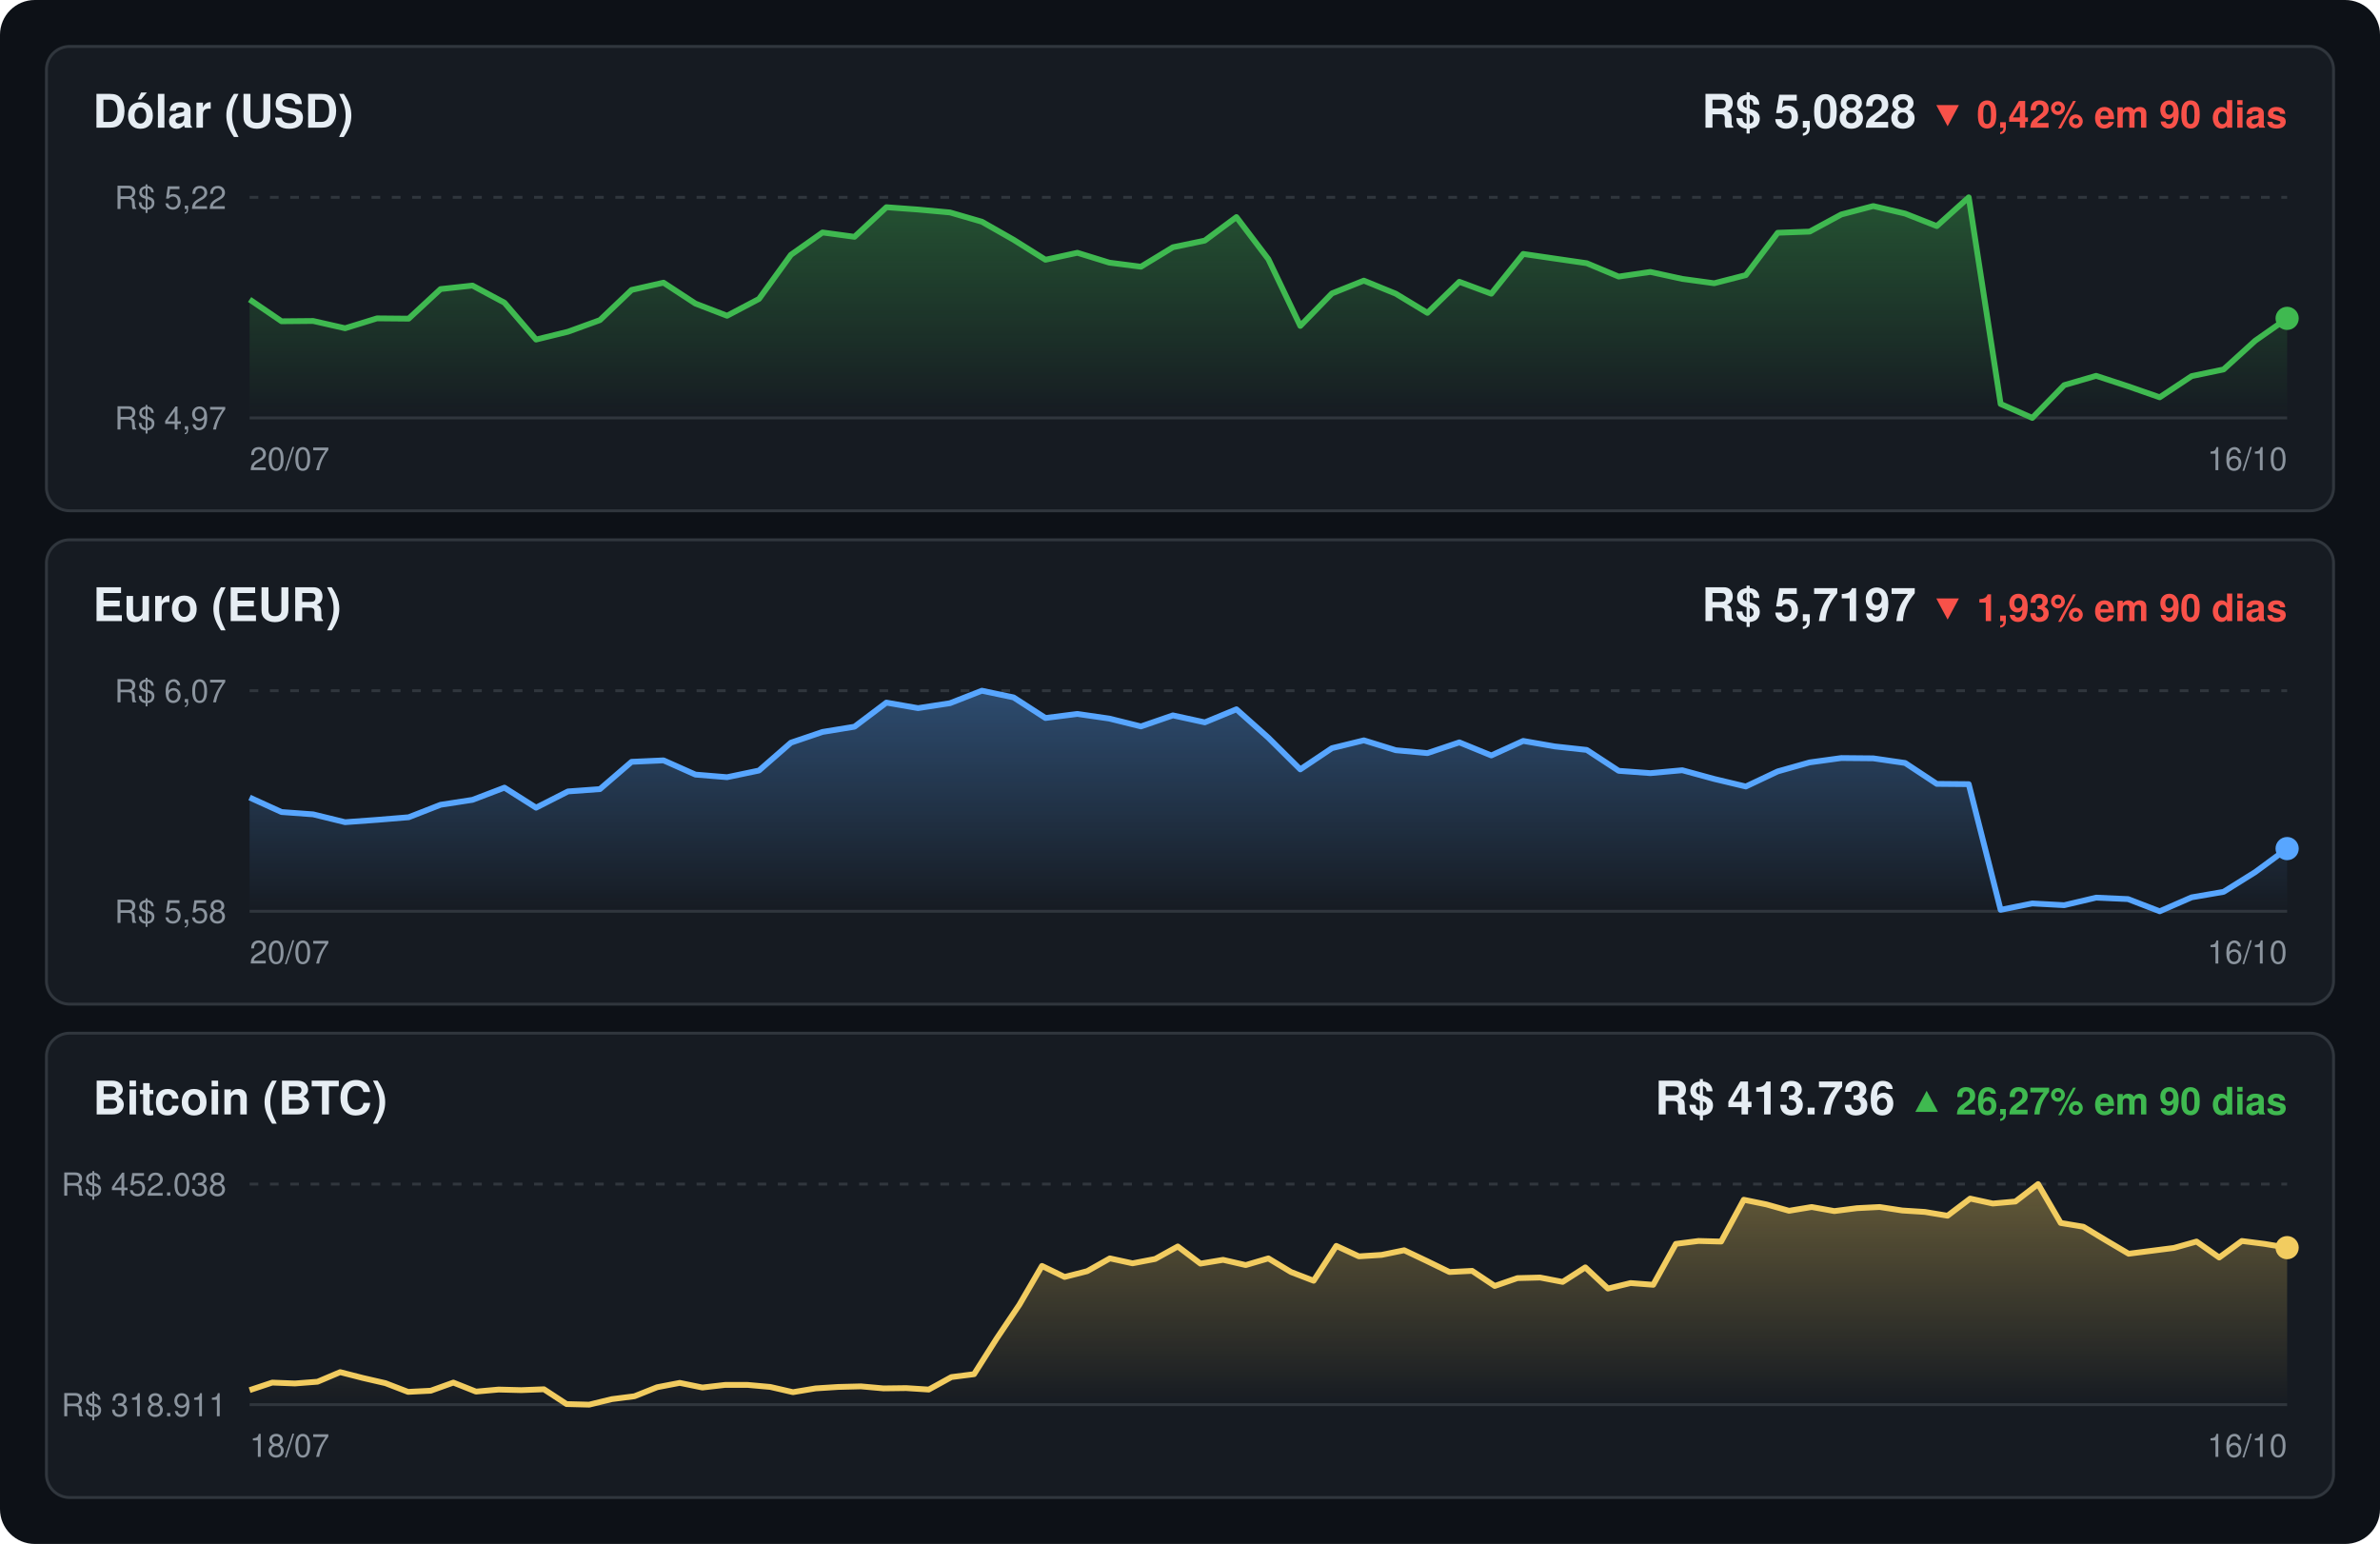
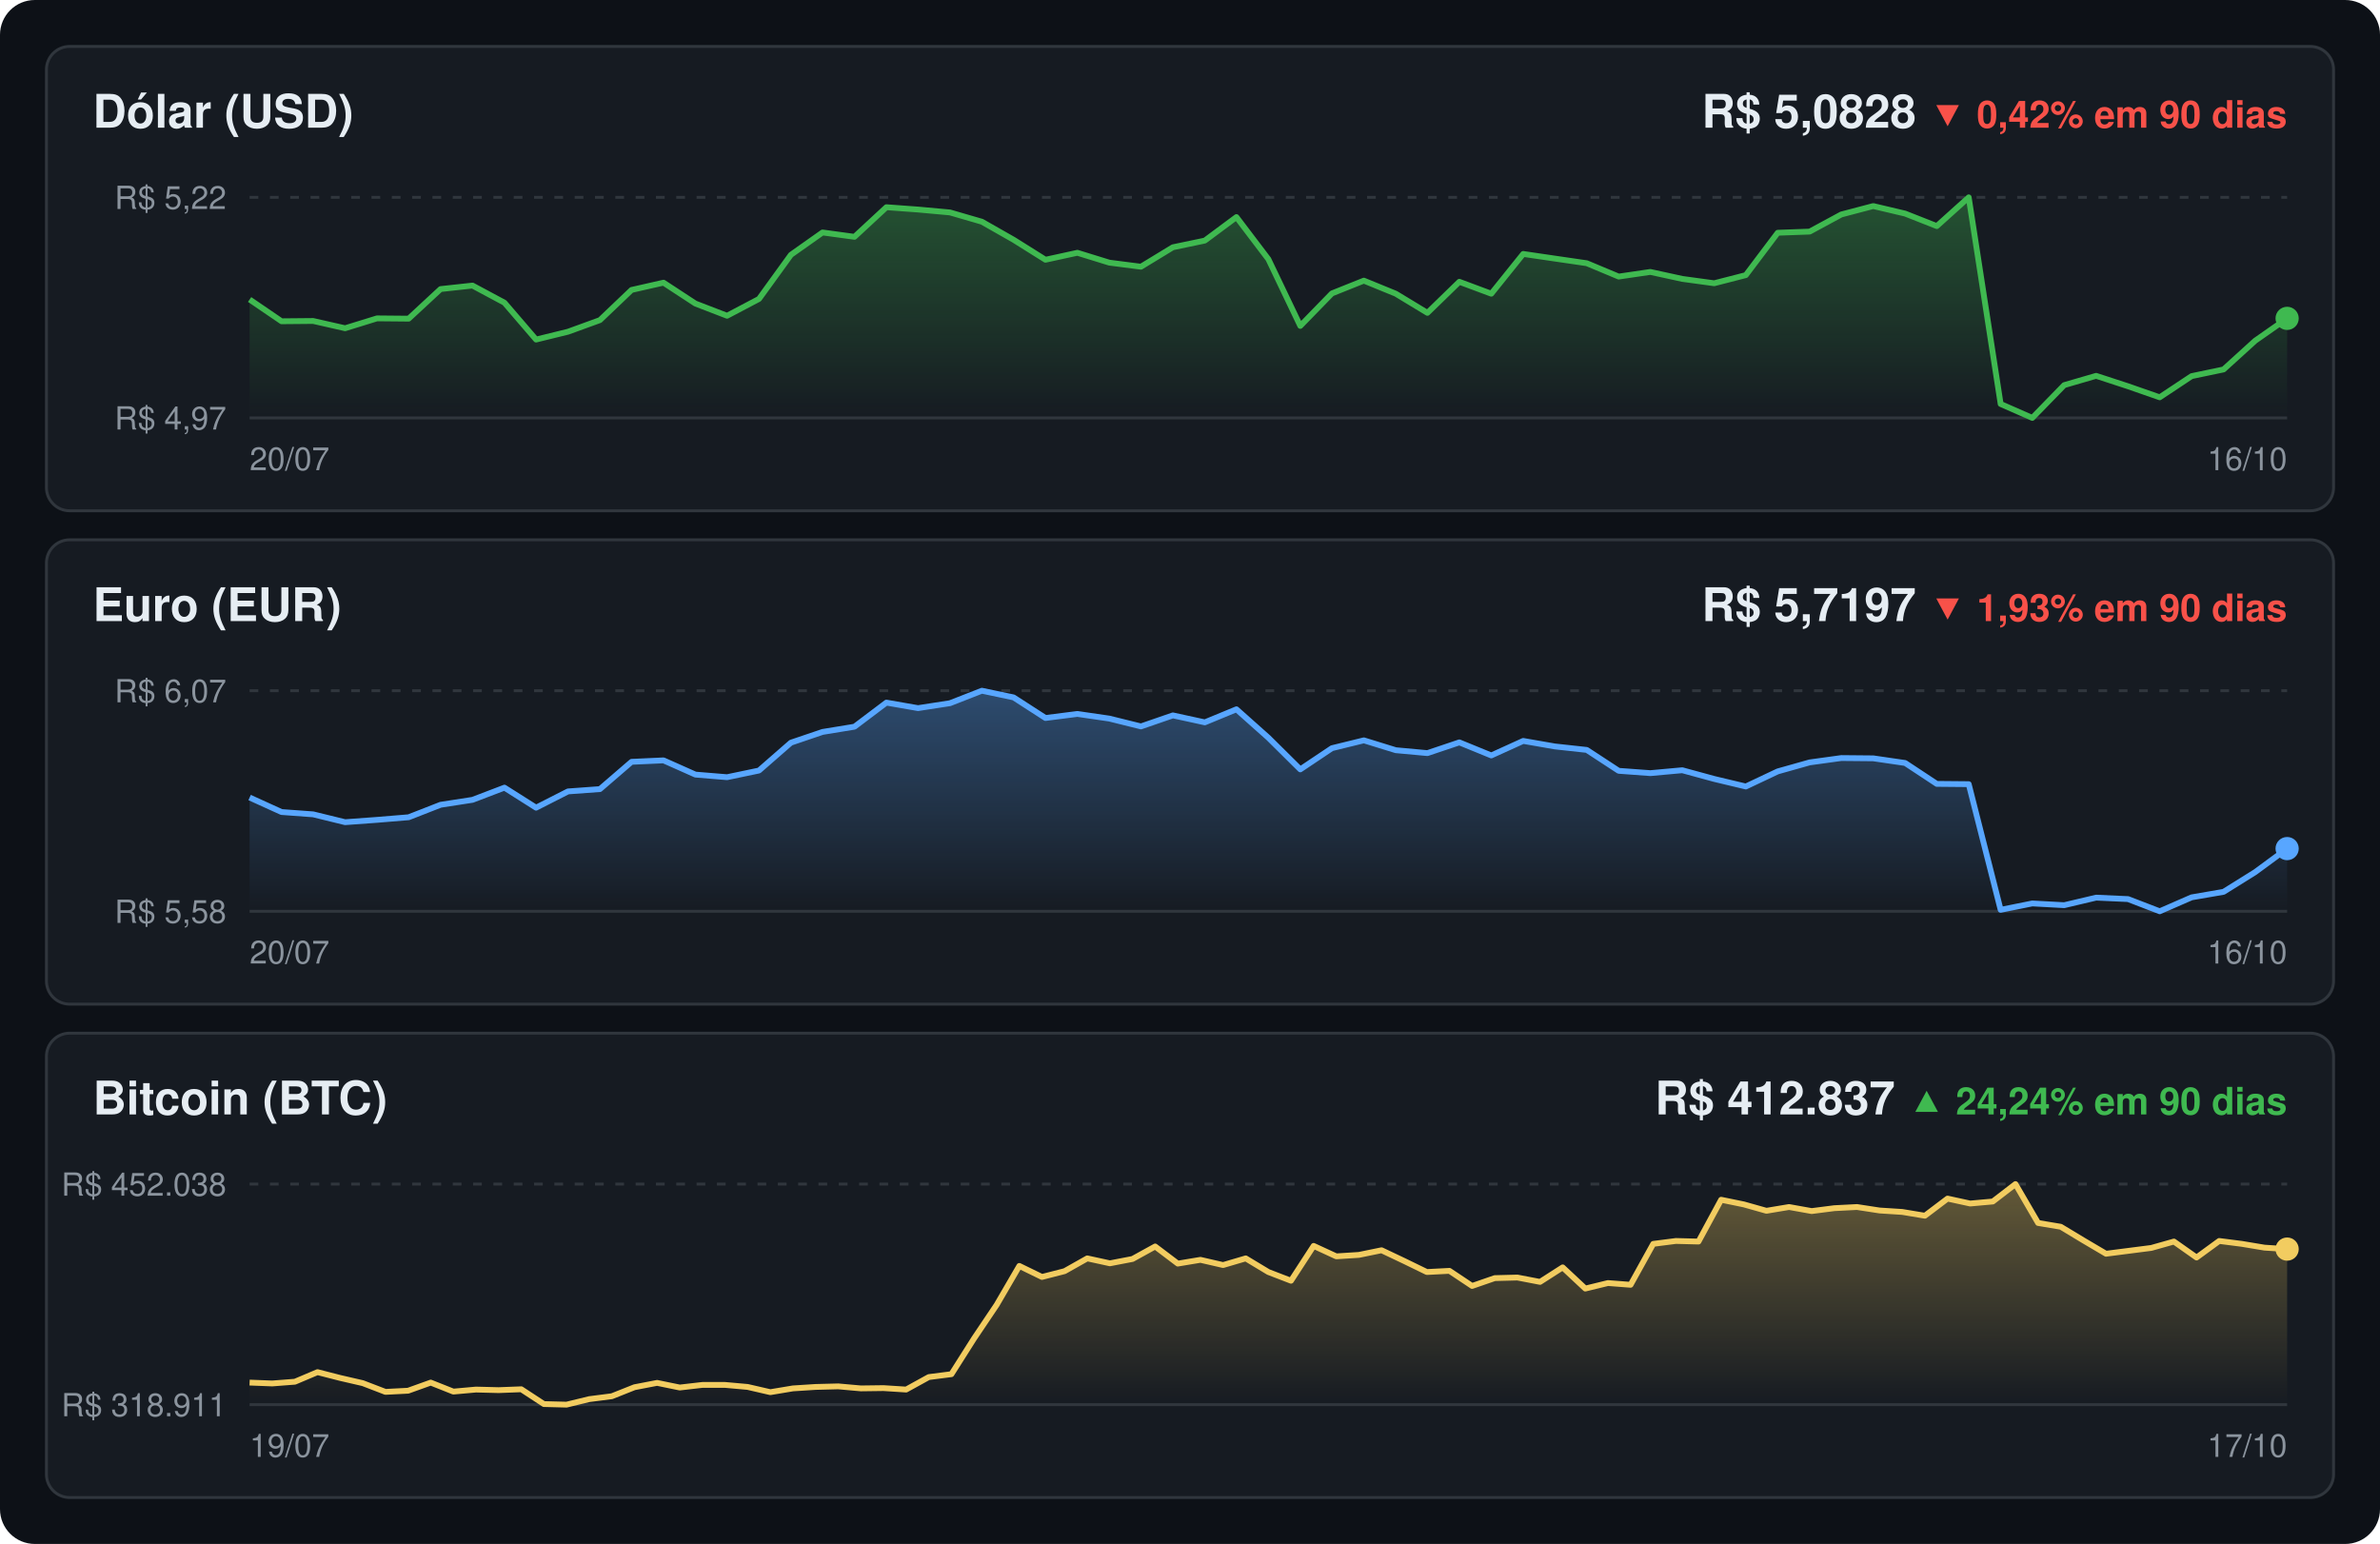
<svg xmlns="http://www.w3.org/2000/svg" viewBox="0 0 820 532" width="820" height="532">
  <defs>
    <linearGradient id="grad-usd" x1="0" y1="0" x2="0" y2="1">
      <stop offset="0" stop-color="#3fb950" stop-opacity=".35" />
      <stop offset="1" stop-color="#3fb950" stop-opacity="0" />
    </linearGradient>
    <linearGradient id="grad-eur" x1="0" y1="0" x2="0" y2="1">
      <stop offset="0" stop-color="#58a6ff" stop-opacity=".35" />
      <stop offset="1" stop-color="#58a6ff" stop-opacity="0" />
    </linearGradient>
    <linearGradient id="grad-btc" x1="0" y1="0" x2="0" y2="1">
      <stop offset="0" stop-color="#f2cc60" stop-opacity=".35" />
      <stop offset="1" stop-color="#f2cc60" stop-opacity="0" />
    </linearGradient>
  </defs>
  <style>
text{font-family:-apple-system,BlinkMacSystemFont,'Segoe UI',Helvetica,Arial,sans-serif;fill:#e6edf3}
.titulo{font-size:16px;font-weight:600}
.eixo{font-size:11px;fill:#8b949e}
</style>
  <rect width="820" height="532" rx="12" fill="#0d1117" />
  <g>
    <rect x="16" y="16" width="788" height="160" rx="8" fill="#161b22" stroke="#30363d" />
    <text x="32" y="44" class="titulo">Dólar (USD)</text>
    <text x="788" y="44" class="titulo" text-anchor="end">R$ 5,0828
    <tspan fill="#f85149" font-size="13"> ▼ 0,42% em 90 dias</tspan>
    </text>
    <text x="78" y="72" class="eixo" text-anchor="end">R$ 5,22</text>
    <text x="78" y="148" class="eixo" text-anchor="end">R$ 4,97</text>
    <line x1="86" y1="68" x2="788" y2="68" stroke="#30363d" stroke-dasharray="3 4" />
    <line x1="86" y1="144" x2="788" y2="144" stroke="#30363d" />
    <path d="M86.0,144 L86.0,103.2 L97.0,110.7 L107.9,110.6 L118.9,113.1 L129.9,109.7 L140.8,109.8 L151.8,99.6 L162.8,98.4 L173.8,104.3 L184.7,117.0 L195.7,114.3 L206.7,110.3 L217.6,99.9 L228.6,97.4 L239.6,104.6 L250.5,108.8 L261.5,103.0 L272.5,87.8 L283.4,80.1 L294.4,81.6 L305.4,71.4 L316.3,72.2 L327.3,73.2 L338.3,76.4 L349.2,82.6 L360.2,89.5 L371.2,87.1 L382.2,90.5 L393.1,91.9 L404.1,85.2 L415.1,82.9 L426.0,74.8 L437.0,89.3 L448.0,112.3 L458.9,101.1 L469.9,96.7 L480.9,101.2 L491.8,107.8 L502.8,97.1 L513.8,101.2 L524.8,87.5 L535.7,89.1 L546.7,90.7 L557.7,95.3 L568.6,93.7 L579.6,96.1 L590.6,97.6 L601.5,94.8 L612.5,80.2 L623.5,79.8 L634.4,73.9 L645.4,71.0 L656.4,73.6 L667.3,77.9 L678.3,68.0 L689.3,139.2 L700.2,144.0 L711.2,132.7 L722.2,129.5 L733.2,133.1 L744.1,136.9 L755.1,129.6 L766.1,127.3 L777.0,117.4 L788.0,109.7 L788.0,144 Z" fill="url(#grad-usd)" />
    <polyline points="86.0,103.2 97.0,110.7 107.9,110.6 118.9,113.1 129.9,109.7 140.8,109.8 151.8,99.6 162.8,98.4 173.8,104.3 184.7,117.0 195.7,114.3 206.7,110.3 217.6,99.9 228.6,97.4 239.6,104.6 250.5,108.8 261.5,103.0 272.5,87.8 283.4,80.1 294.4,81.6 305.4,71.4 316.3,72.2 327.3,73.2 338.3,76.4 349.2,82.6 360.2,89.5 371.2,87.1 382.2,90.5 393.1,91.9 404.1,85.2 415.1,82.9 426.0,74.8 437.0,89.3 448.0,112.3 458.9,101.1 469.9,96.7 480.9,101.2 491.8,107.8 502.8,97.1 513.8,101.2 524.8,87.5 535.7,89.1 546.7,90.7 557.7,95.3 568.6,93.7 579.6,96.1 590.6,97.6 601.5,94.8 612.5,80.2 623.5,79.8 634.4,73.9 645.4,71.0 656.4,73.6 667.3,77.9 678.3,68.0 689.3,139.2 700.2,144.0 711.2,132.7 722.2,129.5 733.2,133.1 744.1,136.9 755.1,129.6 766.1,127.3 777.0,117.4 788.0,109.7" fill="none" stroke="#3fb950" stroke-width="2" stroke-linejoin="round" />
    <circle cx="788.0" cy="109.7" r="4" fill="#3fb950">
      <animate attributeName="r" values="4;7;4" dur="2s" repeatCount="indefinite" />
    </circle>
    <text x="86" y="162" class="eixo">20/07</text>
    <text x="788" y="162" class="eixo" text-anchor="end">16/10</text>
  </g>
  <g>
    <rect x="16" y="186" width="788" height="160" rx="8" fill="#161b22" stroke="#30363d" />
    <text x="32" y="214" class="titulo">Euro (EUR)</text>
    <text x="788" y="214" class="titulo" text-anchor="end">R$ 5,7197
    <tspan fill="#f85149" font-size="13"> ▼ 1,93% em 90 dias</tspan>
    </text>
    <text x="78" y="242" class="eixo" text-anchor="end">R$ 6,07</text>
    <text x="78" y="318" class="eixo" text-anchor="end">R$ 5,58</text>
    <line x1="86" y1="238" x2="788" y2="238" stroke="#30363d" stroke-dasharray="3 4" />
    <line x1="86" y1="314" x2="788" y2="314" stroke="#30363d" />
    <path d="M86.0,314 L86.0,274.8 L97.0,279.8 L107.9,280.6 L118.9,283.3 L129.9,282.5 L140.8,281.6 L151.8,277.3 L162.8,275.6 L173.8,271.4 L184.7,278.3 L195.7,272.7 L206.7,271.9 L217.6,262.5 L228.6,262.0 L239.6,266.9 L250.5,267.8 L261.5,265.5 L272.5,255.9 L283.4,252.2 L294.4,250.4 L305.4,242.1 L316.3,244.0 L327.3,242.3 L338.3,238.0 L349.2,240.3 L360.2,247.4 L371.2,246.0 L382.2,247.6 L393.1,250.3 L404.1,246.5 L415.1,248.9 L426.0,244.4 L437.0,254.2 L448.0,265.1 L458.9,257.8 L469.9,255.1 L480.9,258.5 L491.8,259.5 L502.8,255.8 L513.8,260.3 L524.8,255.3 L535.7,257.2 L546.7,258.4 L557.7,265.6 L568.6,266.4 L579.6,265.4 L590.6,268.4 L601.5,271.0 L612.5,265.8 L623.5,262.7 L634.4,261.2 L645.4,261.3 L656.4,262.9 L667.3,270.1 L678.3,270.2 L689.3,313.5 L700.2,311.3 L711.2,311.9 L722.2,309.3 L733.2,309.8 L744.1,314.0 L755.1,309.2 L766.1,307.3 L777.0,300.5 L788.0,292.4 L788.0,314 Z" fill="url(#grad-eur)" />
    <polyline points="86.0,274.8 97.0,279.8 107.9,280.6 118.9,283.3 129.9,282.5 140.8,281.6 151.8,277.3 162.8,275.6 173.8,271.4 184.7,278.3 195.7,272.7 206.7,271.9 217.6,262.5 228.6,262.0 239.6,266.9 250.5,267.8 261.5,265.5 272.5,255.9 283.4,252.2 294.4,250.4 305.4,242.1 316.3,244.0 327.3,242.3 338.3,238.0 349.2,240.3 360.2,247.4 371.2,246.0 382.2,247.6 393.1,250.3 404.1,246.5 415.1,248.9 426.0,244.4 437.0,254.2 448.0,265.1 458.9,257.8 469.9,255.1 480.9,258.5 491.8,259.5 502.8,255.8 513.8,260.3 524.8,255.3 535.7,257.2 546.7,258.4 557.7,265.6 568.6,266.4 579.6,265.4 590.6,268.4 601.5,271.0 612.5,265.8 623.5,262.7 634.4,261.2 645.4,261.3 656.4,262.9 667.3,270.1 678.3,270.2 689.3,313.5 700.2,311.3 711.2,311.9 722.2,309.3 733.2,309.8 744.1,314.0 755.1,309.2 766.1,307.3 777.0,300.5 788.0,292.4" fill="none" stroke="#58a6ff" stroke-width="2" stroke-linejoin="round" />
    <circle cx="788.0" cy="292.4" r="4" fill="#58a6ff">
      <animate attributeName="r" values="4;7;4" dur="2s" repeatCount="indefinite" />
    </circle>
    <text x="86" y="332" class="eixo">20/07</text>
    <text x="788" y="332" class="eixo" text-anchor="end">16/10</text>
  </g>
  <g>
    <rect x="16" y="356" width="788" height="160" rx="8" fill="#161b22" stroke="#30363d" />
    <text x="32" y="384" class="titulo">Bitcoin (BTC)</text>
-     <text x="788" y="384" class="titulo" text-anchor="end">R$ 413.736
-     <tspan fill="#3fb950" font-size="13"> ▲ 26,27% em 90 dias</tspan>
+     <text x="788" y="384" class="titulo" text-anchor="end">R$ 412.837
+     <tspan fill="#3fb950" font-size="13"> ▲ 24,24% em 90 dias</tspan>
    </text>
    <text x="78" y="412" class="eixo" text-anchor="end">R$ 452.038</text>
    <text x="78" y="488" class="eixo" text-anchor="end">R$ 318.911</text>
    <line x1="86" y1="408" x2="788" y2="408" stroke="#30363d" stroke-dasharray="3 4" />
    <line x1="86" y1="484" x2="788" y2="484" stroke="#30363d" />
-     <path d="M86.0,484 L86.0,479.0 L93.8,476.4 L101.6,476.7 L109.4,476.1 L117.2,472.8 L125.0,474.8 L132.8,476.6 L140.6,479.6 L148.4,479.2 L156.2,476.4 L164.0,479.5 L171.8,478.8 L179.6,479.0 L187.4,478.7 L195.2,483.8 L203.0,484.0 L210.8,482.1 L218.6,481.1 L226.4,478.0 L234.2,476.5 L242.0,478.1 L249.8,477.2 L257.6,477.2 L265.4,477.9 L273.2,479.7 L281.0,478.4 L288.8,477.9 L296.6,477.7 L304.4,478.4 L312.2,478.3 L320.0,478.8 L327.8,474.5 L335.6,473.5 L343.4,461.2 L351.2,449.6 L359.0,436.2 L366.8,440.0 L374.6,438.0 L382.4,433.6 L390.2,435.3 L398.0,433.8 L405.8,429.5 L413.6,435.4 L421.4,434.1 L429.2,435.9 L437.0,433.6 L444.8,438.3 L452.6,441.3 L460.4,429.3 L468.2,432.9 L476.0,432.4 L483.8,430.8 L491.6,434.5 L499.4,438.3 L507.2,437.9 L515.0,443.1 L522.8,440.4 L530.6,440.2 L538.4,441.7 L546.2,436.7 L554.0,444.0 L561.8,442.1 L569.6,442.7 L577.4,428.6 L585.2,427.6 L593.0,427.8 L600.8,413.4 L608.6,415.0 L616.4,417.2 L624.2,415.9 L632.0,417.3 L639.8,416.3 L647.6,415.9 L655.4,417.1 L663.2,417.6 L671.0,418.9 L678.8,413.0 L686.6,414.7 L694.4,414.0 L702.2,408.0 L710.0,421.4 L717.8,422.7 L725.6,427.4 L733.4,432.0 L741.2,431.0 L749.0,430.0 L756.8,427.8 L764.6,433.3 L772.4,427.6 L780.2,428.6 L788.0,429.9 L788.0,484 Z" fill="url(#grad-btc)" />
-     <polyline points="86.0,479.0 93.8,476.4 101.6,476.7 109.4,476.1 117.2,472.8 125.0,474.8 132.8,476.6 140.6,479.6 148.4,479.2 156.2,476.4 164.0,479.5 171.8,478.8 179.6,479.0 187.4,478.7 195.2,483.8 203.0,484.0 210.8,482.1 218.6,481.1 226.4,478.0 234.2,476.5 242.0,478.1 249.8,477.2 257.6,477.2 265.4,477.9 273.2,479.7 281.0,478.4 288.8,477.9 296.6,477.7 304.4,478.4 312.2,478.3 320.0,478.8 327.8,474.5 335.6,473.5 343.4,461.2 351.2,449.6 359.0,436.2 366.8,440.0 374.6,438.0 382.4,433.6 390.2,435.3 398.0,433.8 405.8,429.5 413.6,435.4 421.4,434.1 429.2,435.9 437.0,433.6 444.8,438.3 452.6,441.3 460.4,429.3 468.2,432.9 476.0,432.4 483.8,430.8 491.6,434.5 499.4,438.3 507.2,437.9 515.0,443.1 522.8,440.4 530.6,440.2 538.4,441.7 546.2,436.7 554.0,444.0 561.8,442.1 569.6,442.7 577.4,428.6 585.2,427.6 593.0,427.8 600.8,413.4 608.6,415.0 616.4,417.2 624.2,415.9 632.0,417.3 639.8,416.3 647.6,415.9 655.4,417.1 663.2,417.6 671.0,418.9 678.8,413.0 686.6,414.7 694.4,414.0 702.2,408.0 710.0,421.4 717.8,422.7 725.6,427.4 733.4,432.0 741.2,431.0 749.0,430.0 756.8,427.8 764.6,433.3 772.4,427.6 780.2,428.6 788.0,429.9" fill="none" stroke="#f2cc60" stroke-width="2" stroke-linejoin="round" />
-     <circle cx="788.0" cy="429.9" r="4" fill="#f2cc60">
+     <path d="M86.0,484 L86.0,476.4 L93.8,476.7 L101.6,476.1 L109.4,472.8 L117.2,474.8 L125.0,476.6 L132.8,479.6 L140.6,479.2 L148.4,476.4 L156.2,479.5 L164.0,478.8 L171.8,479.0 L179.6,478.7 L187.4,483.8 L195.2,484.0 L203.0,482.1 L210.8,481.1 L218.6,478.0 L226.4,476.5 L234.2,478.1 L242.0,477.2 L249.8,477.2 L257.6,477.9 L265.4,479.7 L273.2,478.4 L281.0,477.9 L288.8,477.7 L296.6,478.4 L304.4,478.3 L312.2,478.8 L320.0,474.5 L327.8,473.5 L335.6,461.2 L343.4,449.6 L351.2,436.2 L359.0,440.0 L366.8,438.0 L374.6,433.6 L382.4,435.3 L390.2,433.8 L398.0,429.5 L405.8,435.4 L413.6,434.1 L421.4,435.9 L429.2,433.6 L437.0,438.3 L444.8,441.3 L452.6,429.3 L460.4,432.9 L468.2,432.4 L476.0,430.8 L483.8,434.5 L491.6,438.3 L499.4,437.9 L507.2,443.1 L515.0,440.4 L522.8,440.2 L530.6,441.7 L538.4,436.7 L546.2,444.0 L554.0,442.1 L561.8,442.7 L569.6,428.6 L577.4,427.6 L585.2,427.8 L593.0,413.4 L600.8,415.0 L608.6,417.2 L616.4,415.9 L624.2,417.3 L632.0,416.3 L639.8,415.9 L647.6,417.1 L655.4,417.6 L663.2,418.9 L671.0,413.0 L678.8,414.7 L686.6,414.0 L694.4,408.0 L702.2,421.4 L710.0,422.7 L717.8,427.4 L725.6,432.0 L733.4,431.0 L741.2,430.0 L749.0,427.8 L756.8,433.3 L764.6,427.6 L772.4,428.6 L780.2,429.9 L788.0,430.4 L788.0,484 Z" fill="url(#grad-btc)" />
+     <polyline points="86.0,476.4 93.8,476.7 101.6,476.1 109.4,472.8 117.2,474.8 125.0,476.6 132.8,479.6 140.6,479.2 148.4,476.4 156.2,479.5 164.0,478.8 171.8,479.0 179.6,478.7 187.4,483.8 195.2,484.0 203.0,482.1 210.8,481.1 218.6,478.0 226.4,476.5 234.2,478.1 242.0,477.2 249.8,477.2 257.6,477.9 265.4,479.7 273.2,478.4 281.0,477.9 288.8,477.7 296.6,478.4 304.4,478.3 312.2,478.8 320.0,474.5 327.8,473.5 335.6,461.2 343.4,449.6 351.2,436.2 359.0,440.0 366.8,438.0 374.6,433.6 382.4,435.3 390.2,433.8 398.0,429.5 405.8,435.4 413.6,434.1 421.4,435.9 429.2,433.6 437.0,438.3 444.8,441.3 452.6,429.3 460.4,432.9 468.2,432.4 476.0,430.8 483.8,434.5 491.6,438.3 499.4,437.9 507.2,443.1 515.0,440.4 522.8,440.2 530.6,441.7 538.4,436.7 546.2,444.0 554.0,442.1 561.8,442.7 569.6,428.6 577.4,427.6 585.2,427.8 593.0,413.4 600.8,415.0 608.6,417.2 616.4,415.9 624.2,417.3 632.0,416.3 639.8,415.9 647.6,417.1 655.4,417.6 663.2,418.9 671.0,413.0 678.8,414.7 686.6,414.0 694.4,408.0 702.2,421.4 710.0,422.7 717.8,427.4 725.6,432.0 733.4,431.0 741.2,430.0 749.0,427.8 756.8,433.3 764.6,427.6 772.4,428.6 780.2,429.9 788.0,430.4" fill="none" stroke="#f2cc60" stroke-width="2" stroke-linejoin="round" />
+     <circle cx="788.0" cy="430.4" r="4" fill="#f2cc60">
      <animate attributeName="r" values="4;7;4" dur="2s" repeatCount="indefinite" />
    </circle>
-     <text x="86" y="502" class="eixo">18/07</text>
-     <text x="788" y="502" class="eixo" text-anchor="end">16/10</text>
+     <text x="86" y="502" class="eixo">19/07</text>
+     <text x="788" y="502" class="eixo" text-anchor="end">17/10</text>
  </g>
</svg>
